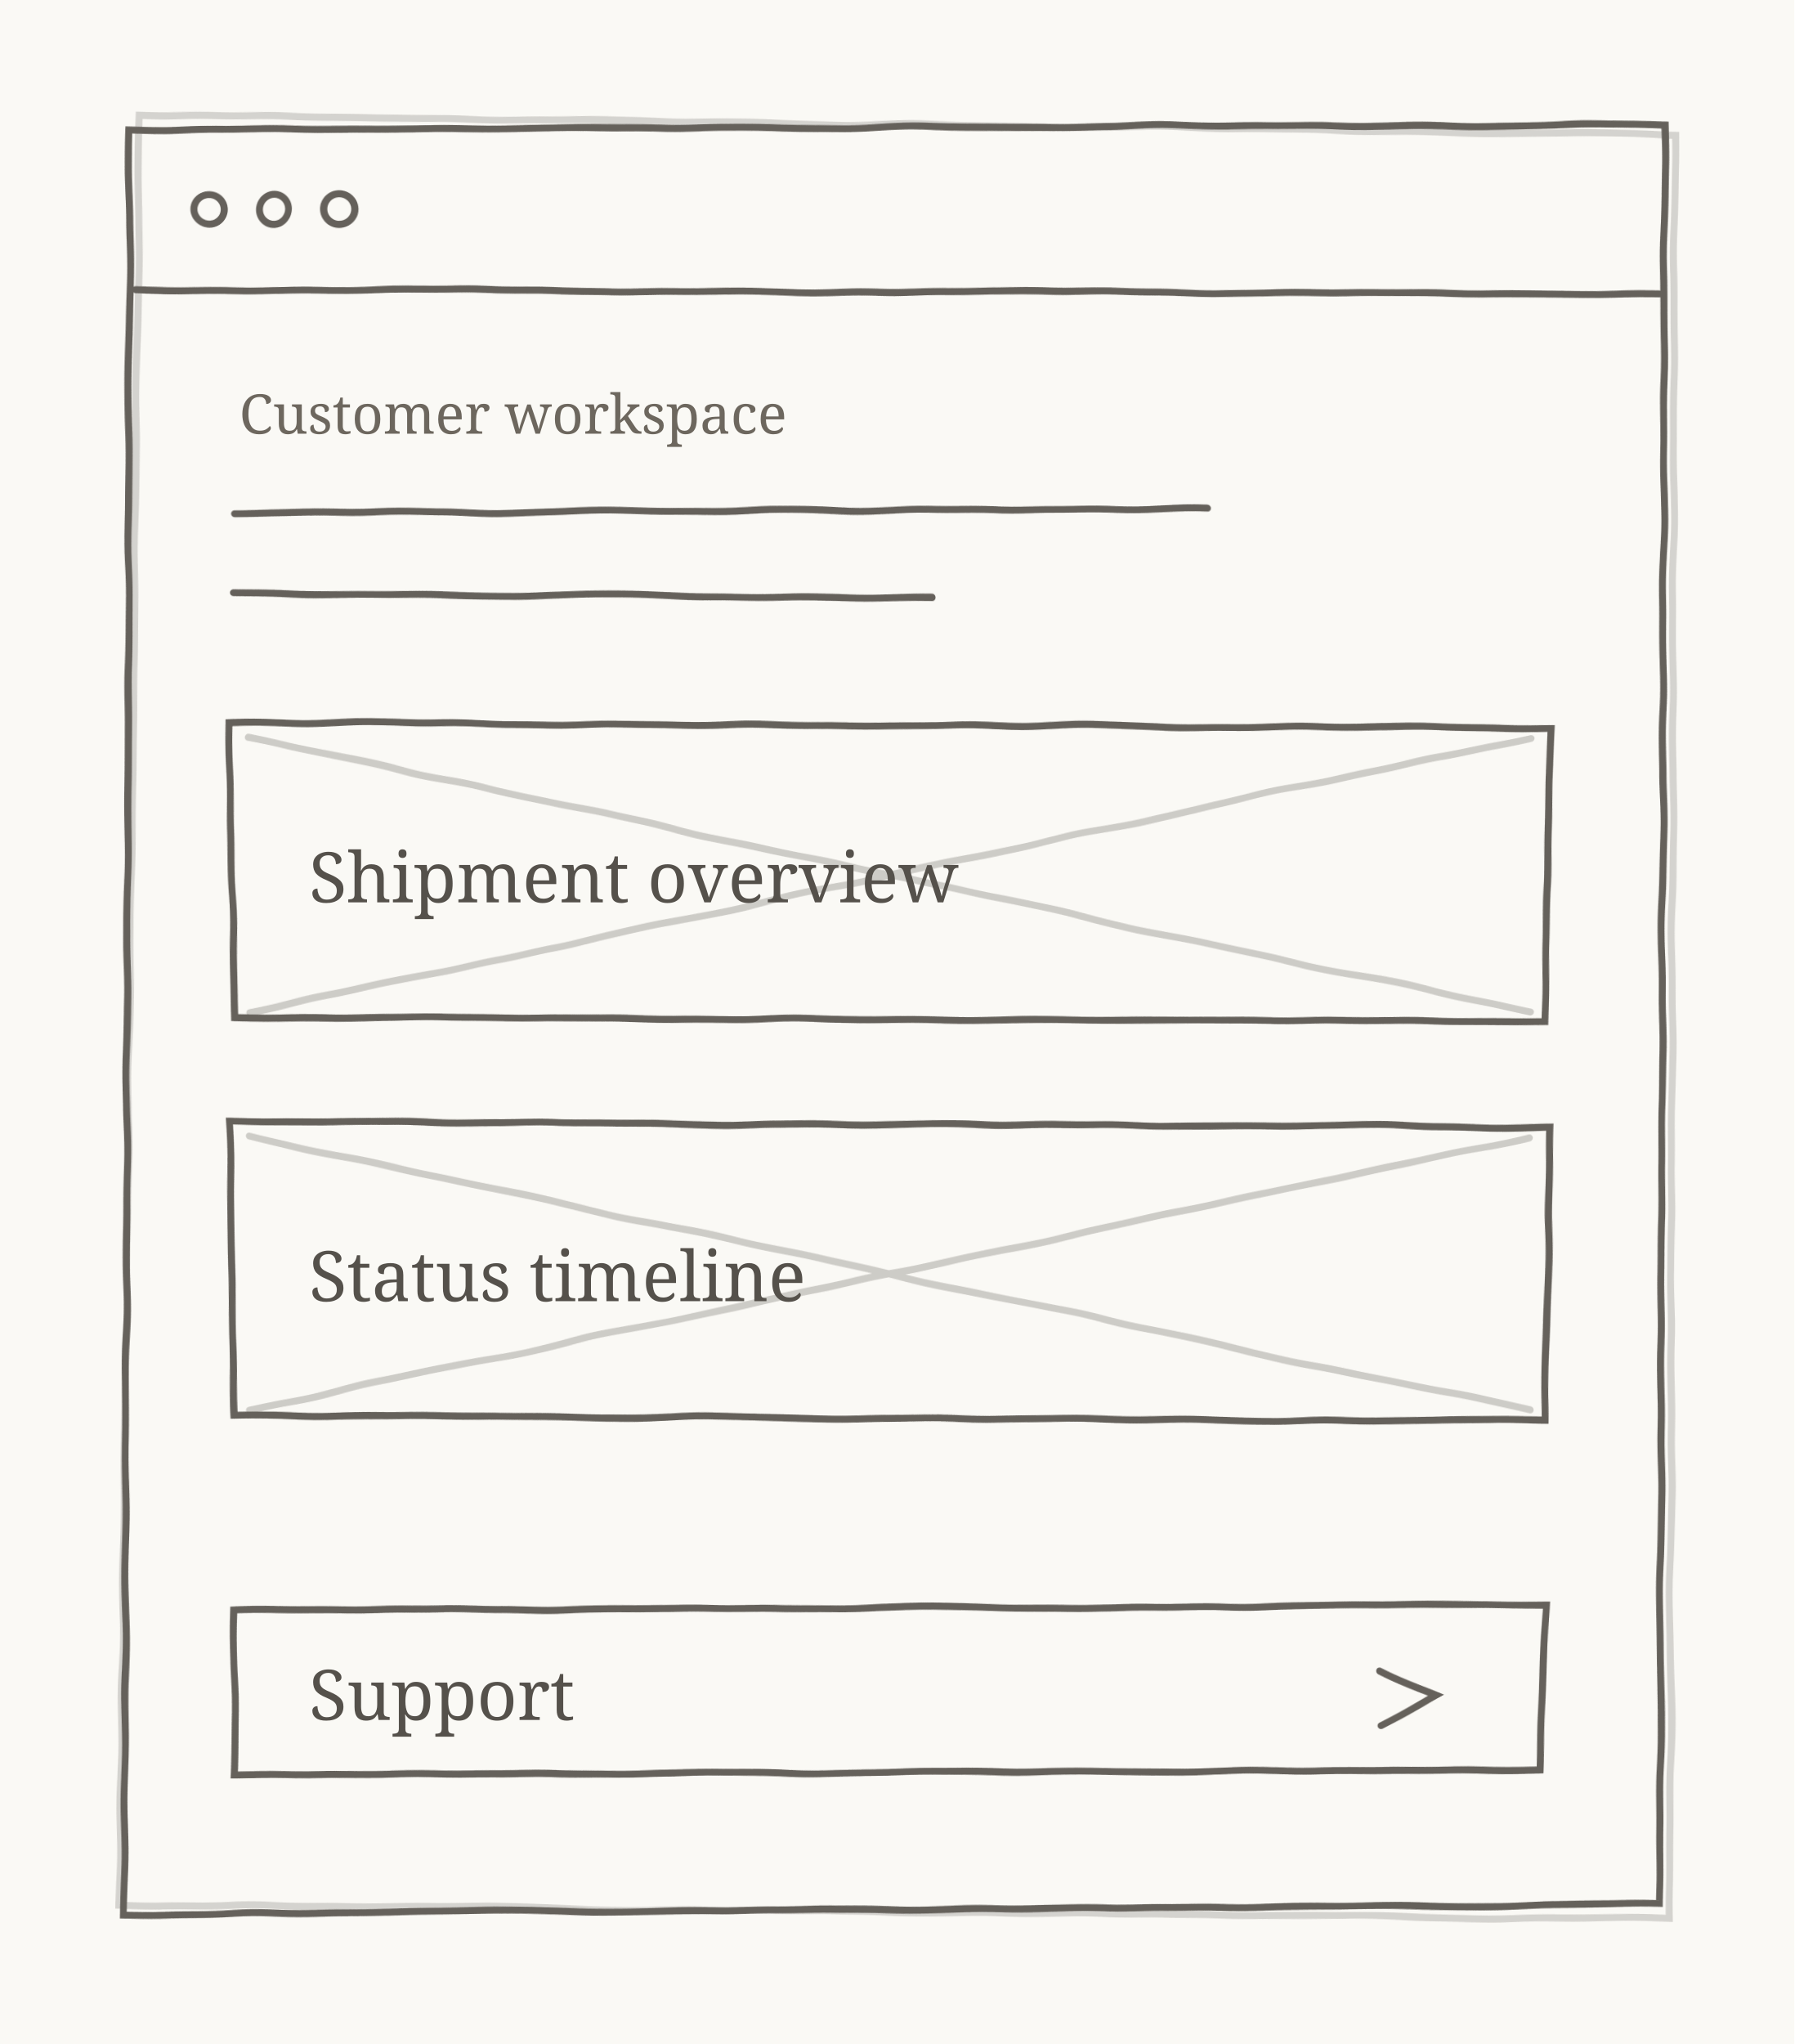
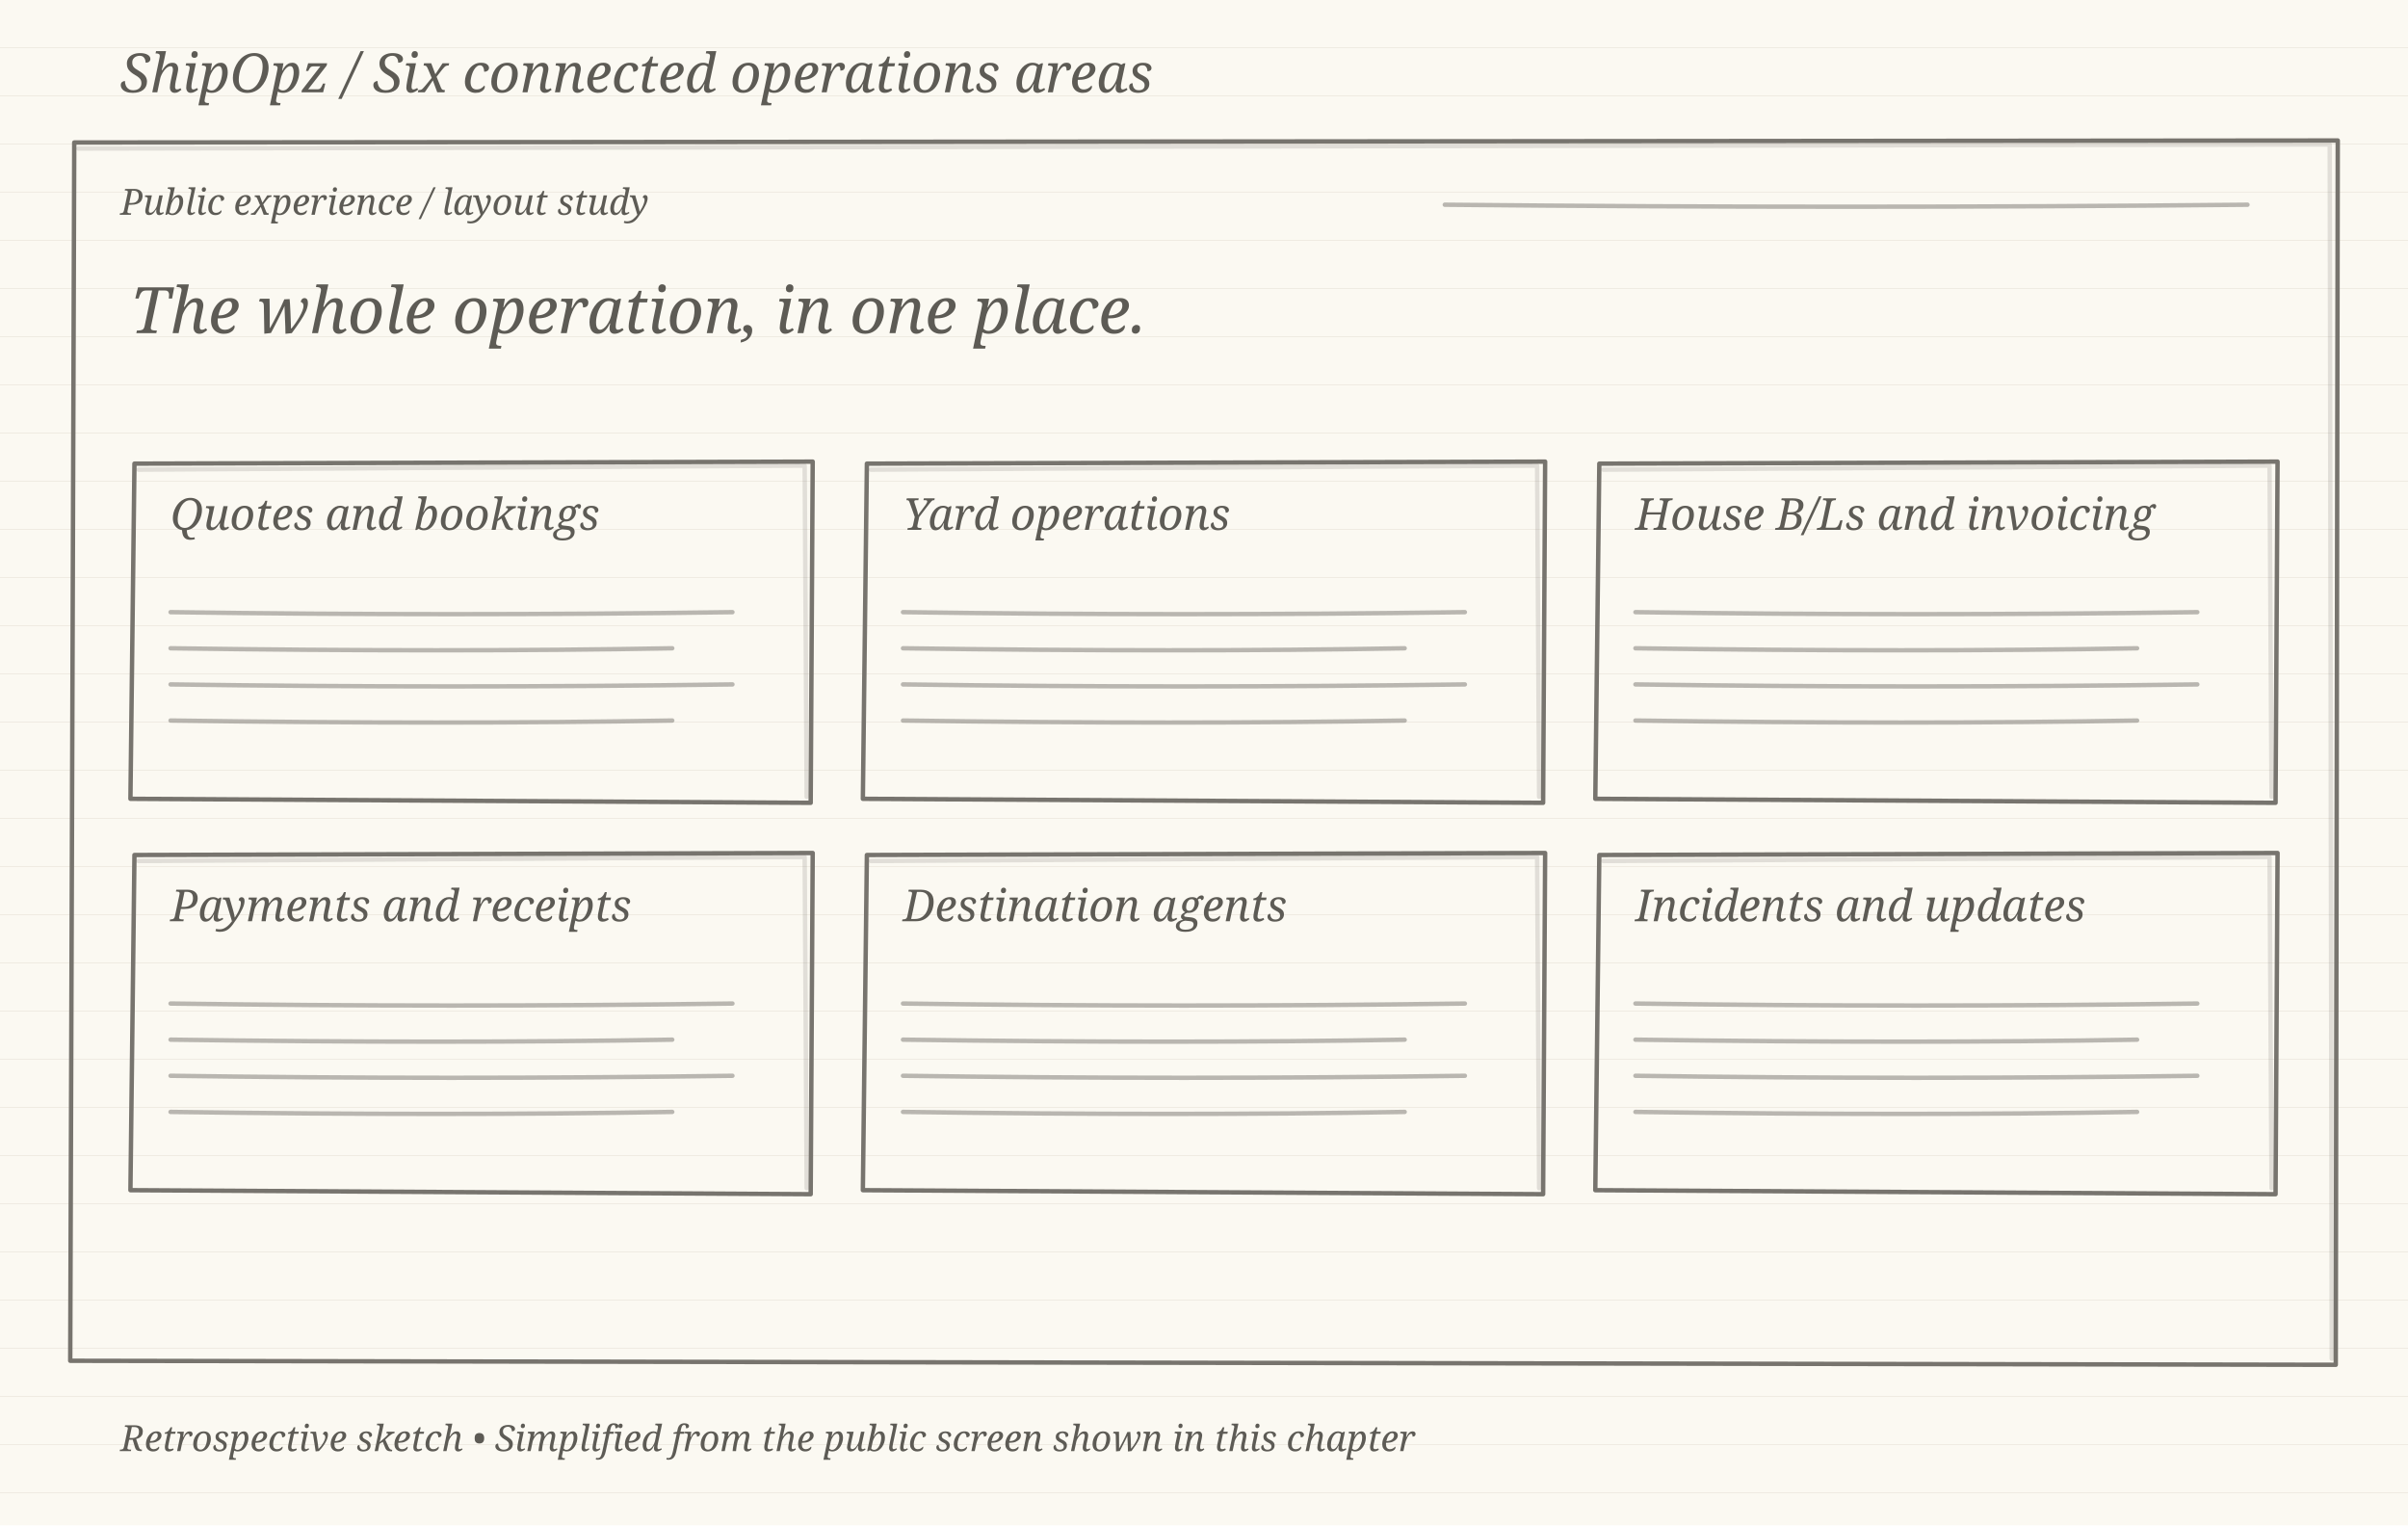
- <svg xmlns="http://www.w3.org/2000/svg" viewBox="0 0 360 410" role="img" aria-labelledby="title">
+ <svg xmlns="http://www.w3.org/2000/svg" viewBox="0 0 1200 760" width="1200" height="760" role="img">
  <defs>
-     <filter id="pencil">
-       <feTurbulence type="fractalNoise" baseFrequency=".045" numOctaves="2" seed="7" result="noise" />
-       <feDisplacementMap in="SourceGraphic" in2="noise" scale="1.2" xChannelSelector="R" yChannelSelector="G" />
-     </filter>
+     <pattern id="paper" width="24" height="24" patternUnits="userSpaceOnUse">
+       <path d="M0 24H24" stroke="#e7e2d8" stroke-width=".6" />
+     </pattern>
  </defs>
-   <rect width="360" height="410" fill="#faf9f5" />
-   <g fill="none" stroke="#65615b" stroke-width="1.4" stroke-linecap="round" filter="url(#pencil)">
-     <path d="M26 26 L334 25 L333 382 L25 384 Z" />
-     <path opacity=".25" d="M28 23 L336 27 L335 385 L24 382 Z" />
-     <path d="M27 58 L333 59" />
-     <circle cx="42" cy="42" r="3" />
-     <circle cx="55" cy="42" r="3" />
-     <circle cx="68" cy="42" r="3" />
-     <path d="M47 103 L242 102 M47 119 L187 120" />
-     <path d="M46 145 L311 146 L310 205 L47 204 Z" />
-     <path opacity=".3" d="M50 148 L307 203 M307 148 L50 203" />
-     <path d="M46 225 L311 226 L310 285 L47 284 Z" />
-     <path opacity=".3" d="M50 228 L307 283 M307 228 L50 283" />
-     <path d="M47 323 L310 322 L309 355 L47 356 Z" />
-     <path d="M277 335 L288 340 L277 346" />
+   <rect width="1200" height="760" fill="#fbf9f2" />
+   <rect width="1200" height="760" fill="url(#paper)" />
+   <g fill="none" stroke="#77746e" stroke-width="2.2" stroke-linecap="round" stroke-linejoin="round">
+     <path d="M37 71 L1165 70 L1164 680 L35 678 Z" />
+     <path d="M39 74 L1161 72 L1162 677" opacity=".2" />
+     <text x="60" y="46" fill="#5d5b55" stroke="none" font-family="Georgia,serif" font-style="italic" font-size="27">ShipOpz / Six connected operations areas</text>
+     <text x="60" y="107" fill="#5d5b55" stroke="none" font-family="Georgia,serif" font-style="italic" font-size="18">Public experience / layout study</text>
+     <path d="M720 102 Q920.0 104 1120 102" opacity=".5" />
+     <text x="65" y="166" fill="#5d5b55" stroke="none" font-family="Georgia,serif" font-style="italic" font-size="32">The whole operation, in one place.</text>
+     <path d="M67 231 L405 230 L404 400 L65 398 Z" />
+     <path d="M69 234 L401 232 L402 397" opacity=".2" />
+     <text x="85" y="264" fill="#5d5b55" stroke="none" font-family="Georgia,serif" font-style="italic" font-size="22">Quotes and bookings</text>
+     <path d="M85 305 Q225.0 307 365 305" opacity=".5" />
+     <path d="M85 323 Q225.0 325 335 323" opacity=".5" />
+     <path d="M85 341 Q225.0 343 365 341" opacity=".5" />
+     <path d="M85 359 Q225.0 361 335 359" opacity=".5" />
+     <path d="M432 231 L770 230 L769 400 L430 398 Z" />
+     <path d="M434 234 L766 232 L767 397" opacity=".2" />
+     <text x="450" y="264" fill="#5d5b55" stroke="none" font-family="Georgia,serif" font-style="italic" font-size="22">Yard operations</text>
+     <path d="M450 305 Q590.0 307 730 305" opacity=".5" />
+     <path d="M450 323 Q590.0 325 700 323" opacity=".5" />
+     <path d="M450 341 Q590.0 343 730 341" opacity=".5" />
+     <path d="M450 359 Q590.0 361 700 359" opacity=".5" />
+     <path d="M797 231 L1135 230 L1134 400 L795 398 Z" />
+     <path d="M799 234 L1131 232 L1132 397" opacity=".2" />
+     <text x="815" y="264" fill="#5d5b55" stroke="none" font-family="Georgia,serif" font-style="italic" font-size="22">House B/Ls and invoicing</text>
+     <path d="M815 305 Q955.0 307 1095 305" opacity=".5" />
+     <path d="M815 323 Q955.0 325 1065 323" opacity=".5" />
+     <path d="M815 341 Q955.0 343 1095 341" opacity=".5" />
+     <path d="M815 359 Q955.0 361 1065 359" opacity=".5" />
+     <path d="M67 426 L405 425 L404 595 L65 593 Z" />
+     <path d="M69 429 L401 427 L402 592" opacity=".2" />
+     <text x="85" y="459" fill="#5d5b55" stroke="none" font-family="Georgia,serif" font-style="italic" font-size="22">Payments and receipts</text>
+     <path d="M85 500 Q225.0 502 365 500" opacity=".5" />
+     <path d="M85 518 Q225.0 520 335 518" opacity=".5" />
+     <path d="M85 536 Q225.0 538 365 536" opacity=".5" />
+     <path d="M85 554 Q225.0 556 335 554" opacity=".5" />
+     <path d="M432 426 L770 425 L769 595 L430 593 Z" />
+     <path d="M434 429 L766 427 L767 592" opacity=".2" />
+     <text x="450" y="459" fill="#5d5b55" stroke="none" font-family="Georgia,serif" font-style="italic" font-size="22">Destination agents</text>
+     <path d="M450 500 Q590.0 502 730 500" opacity=".5" />
+     <path d="M450 518 Q590.0 520 700 518" opacity=".5" />
+     <path d="M450 536 Q590.0 538 730 536" opacity=".5" />
+     <path d="M450 554 Q590.0 556 700 554" opacity=".5" />
+     <path d="M797 426 L1135 425 L1134 595 L795 593 Z" />
+     <path d="M799 429 L1131 427 L1132 592" opacity=".2" />
+     <text x="815" y="459" fill="#5d5b55" stroke="none" font-family="Georgia,serif" font-style="italic" font-size="22">Incidents and updates</text>
+     <path d="M815 500 Q955.0 502 1095 500" opacity=".5" />
+     <path d="M815 518 Q955.0 520 1065 518" opacity=".5" />
+     <path d="M815 536 Q955.0 538 1095 536" opacity=".5" />
+     <path d="M815 554 Q955.0 556 1065 554" opacity=".5" />
+     <text x="60" y="723" fill="#5d5b55" stroke="none" font-family="Georgia,serif" font-style="italic" font-size="18">Retrospective sketch • Simplified from the public screen shown in this chapter</text>
  </g>
-   <g fill="#55514b" font-family="Georgia,serif" font-size="14">
-     <text x="62" y="181">Shipment overview</text>
-     <text x="62" y="261">Status timeline</text>
-     <text x="62" y="345">Support</text>
-   </g>
-   <text x="48" y="87" fill="#6d675e" font-family="Georgia,serif" font-size="11">Customer workspace</text>
</svg>
